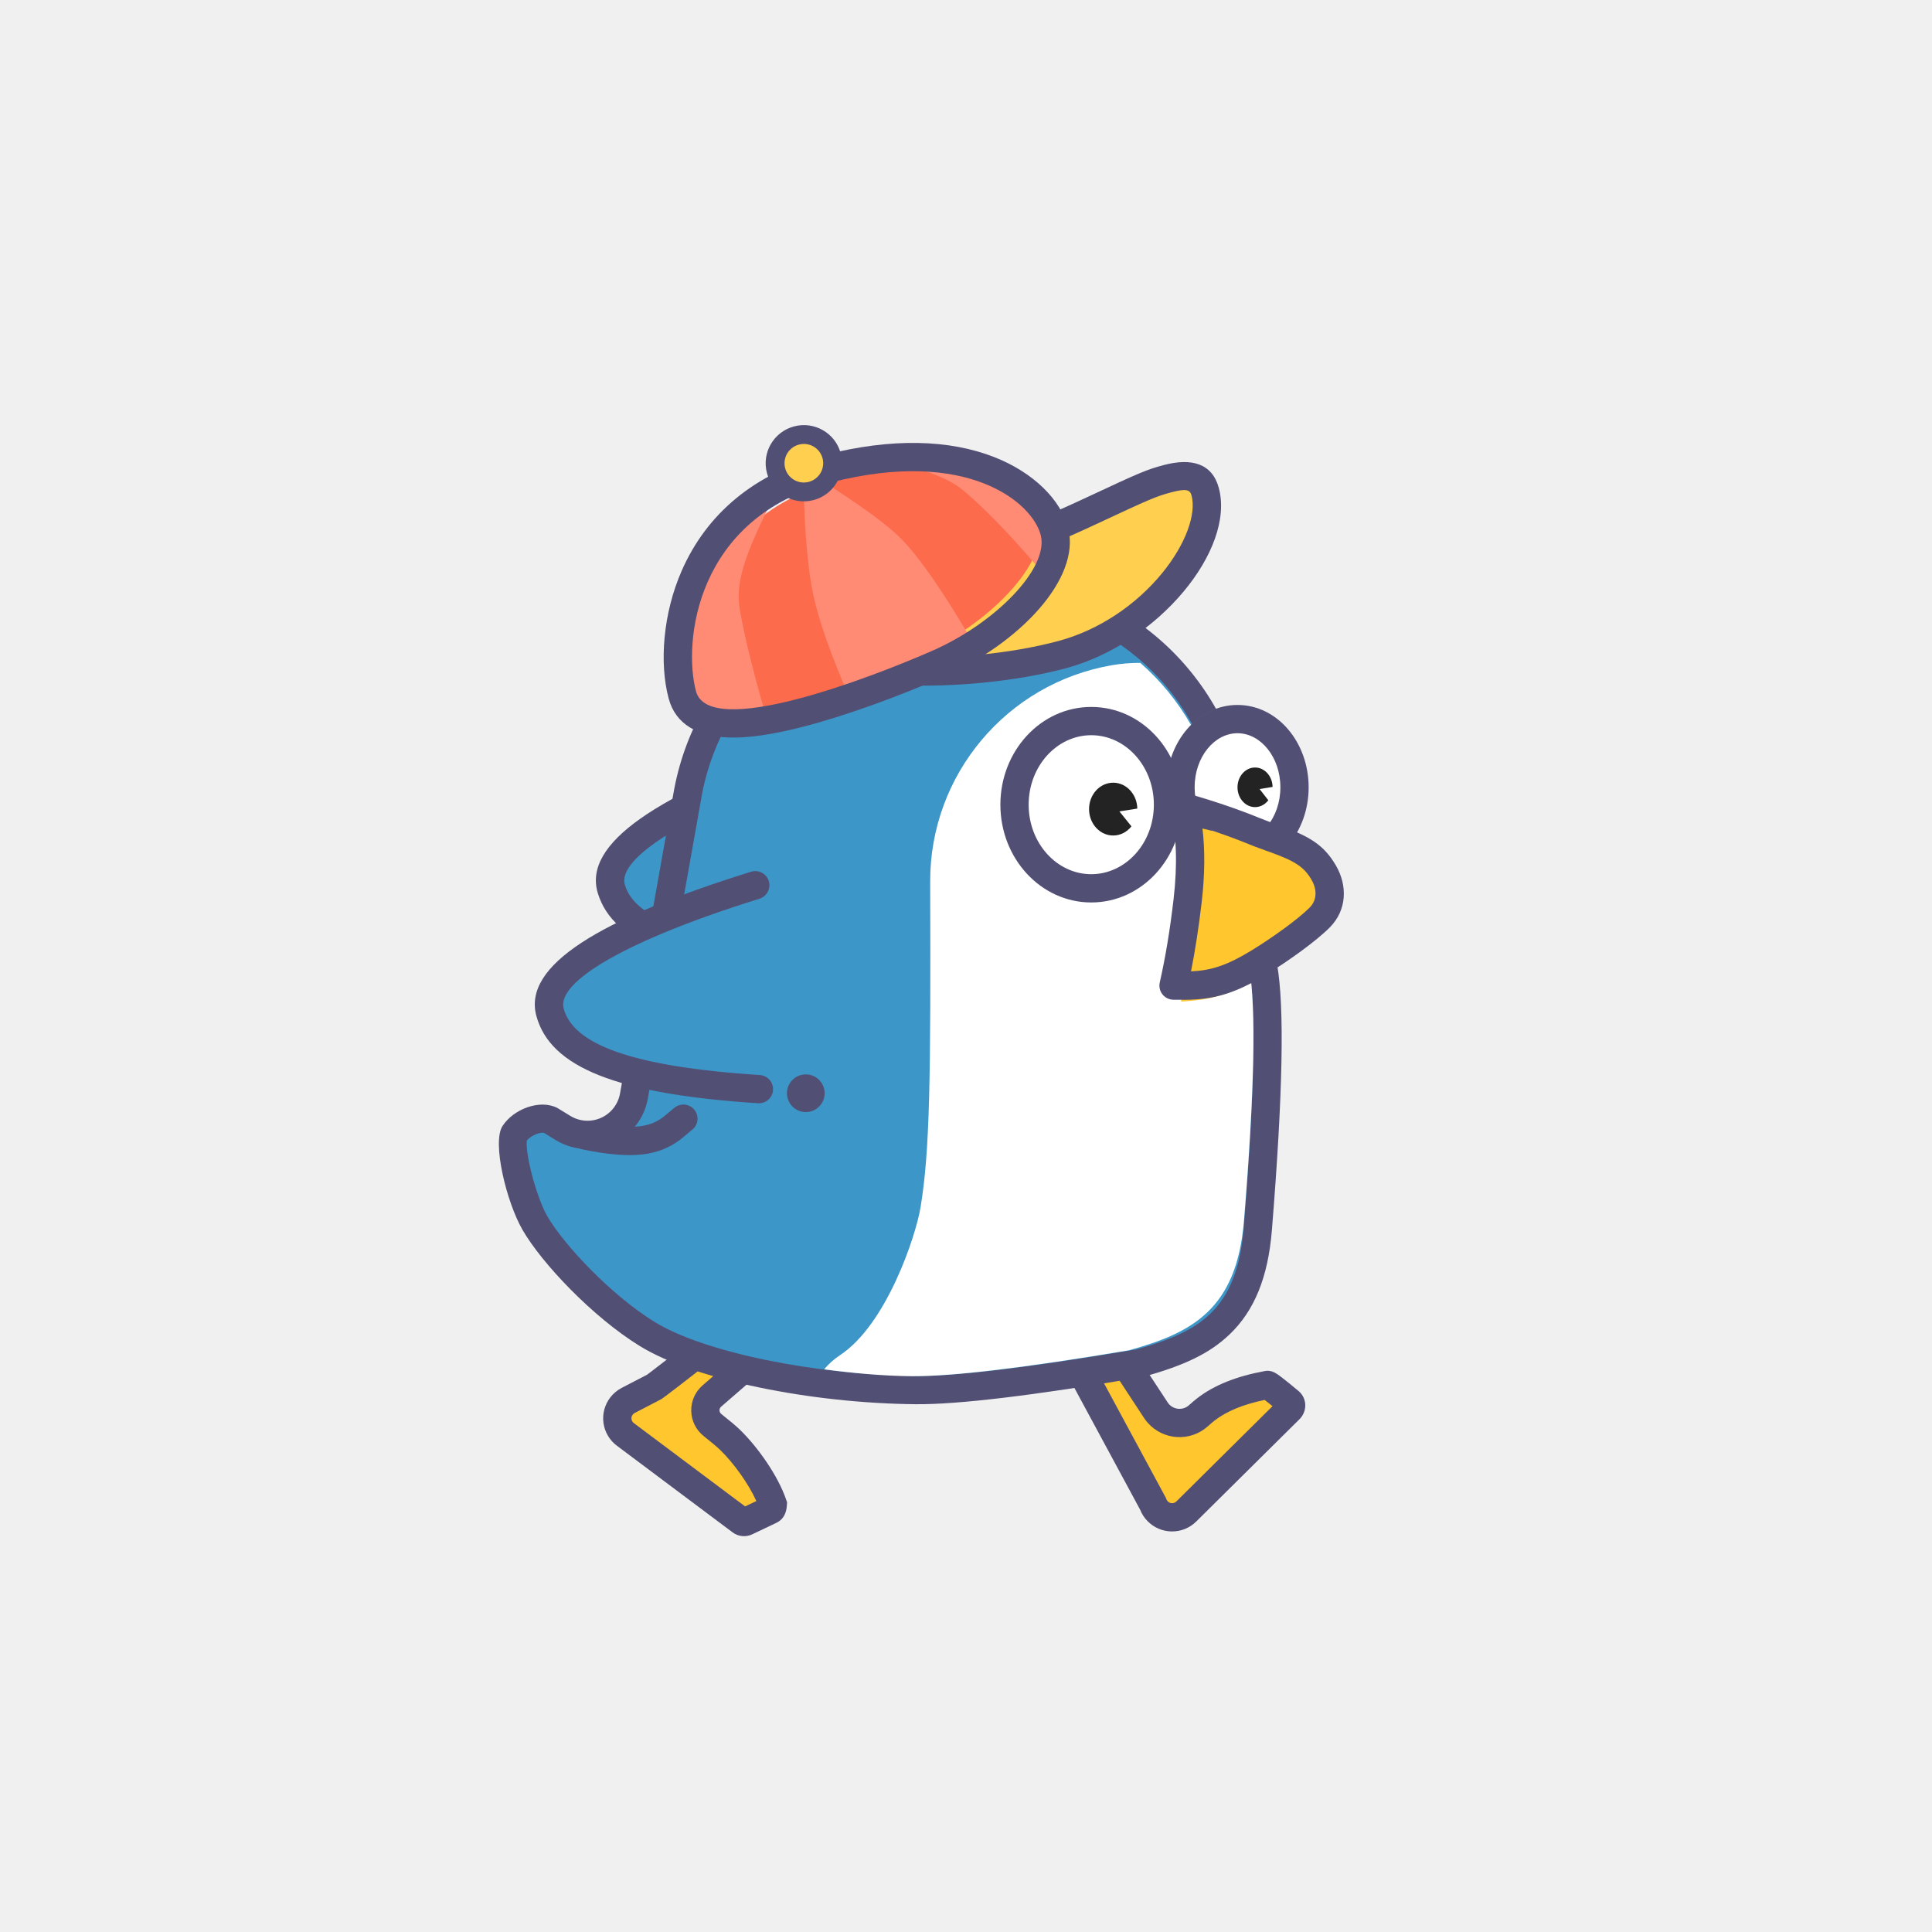
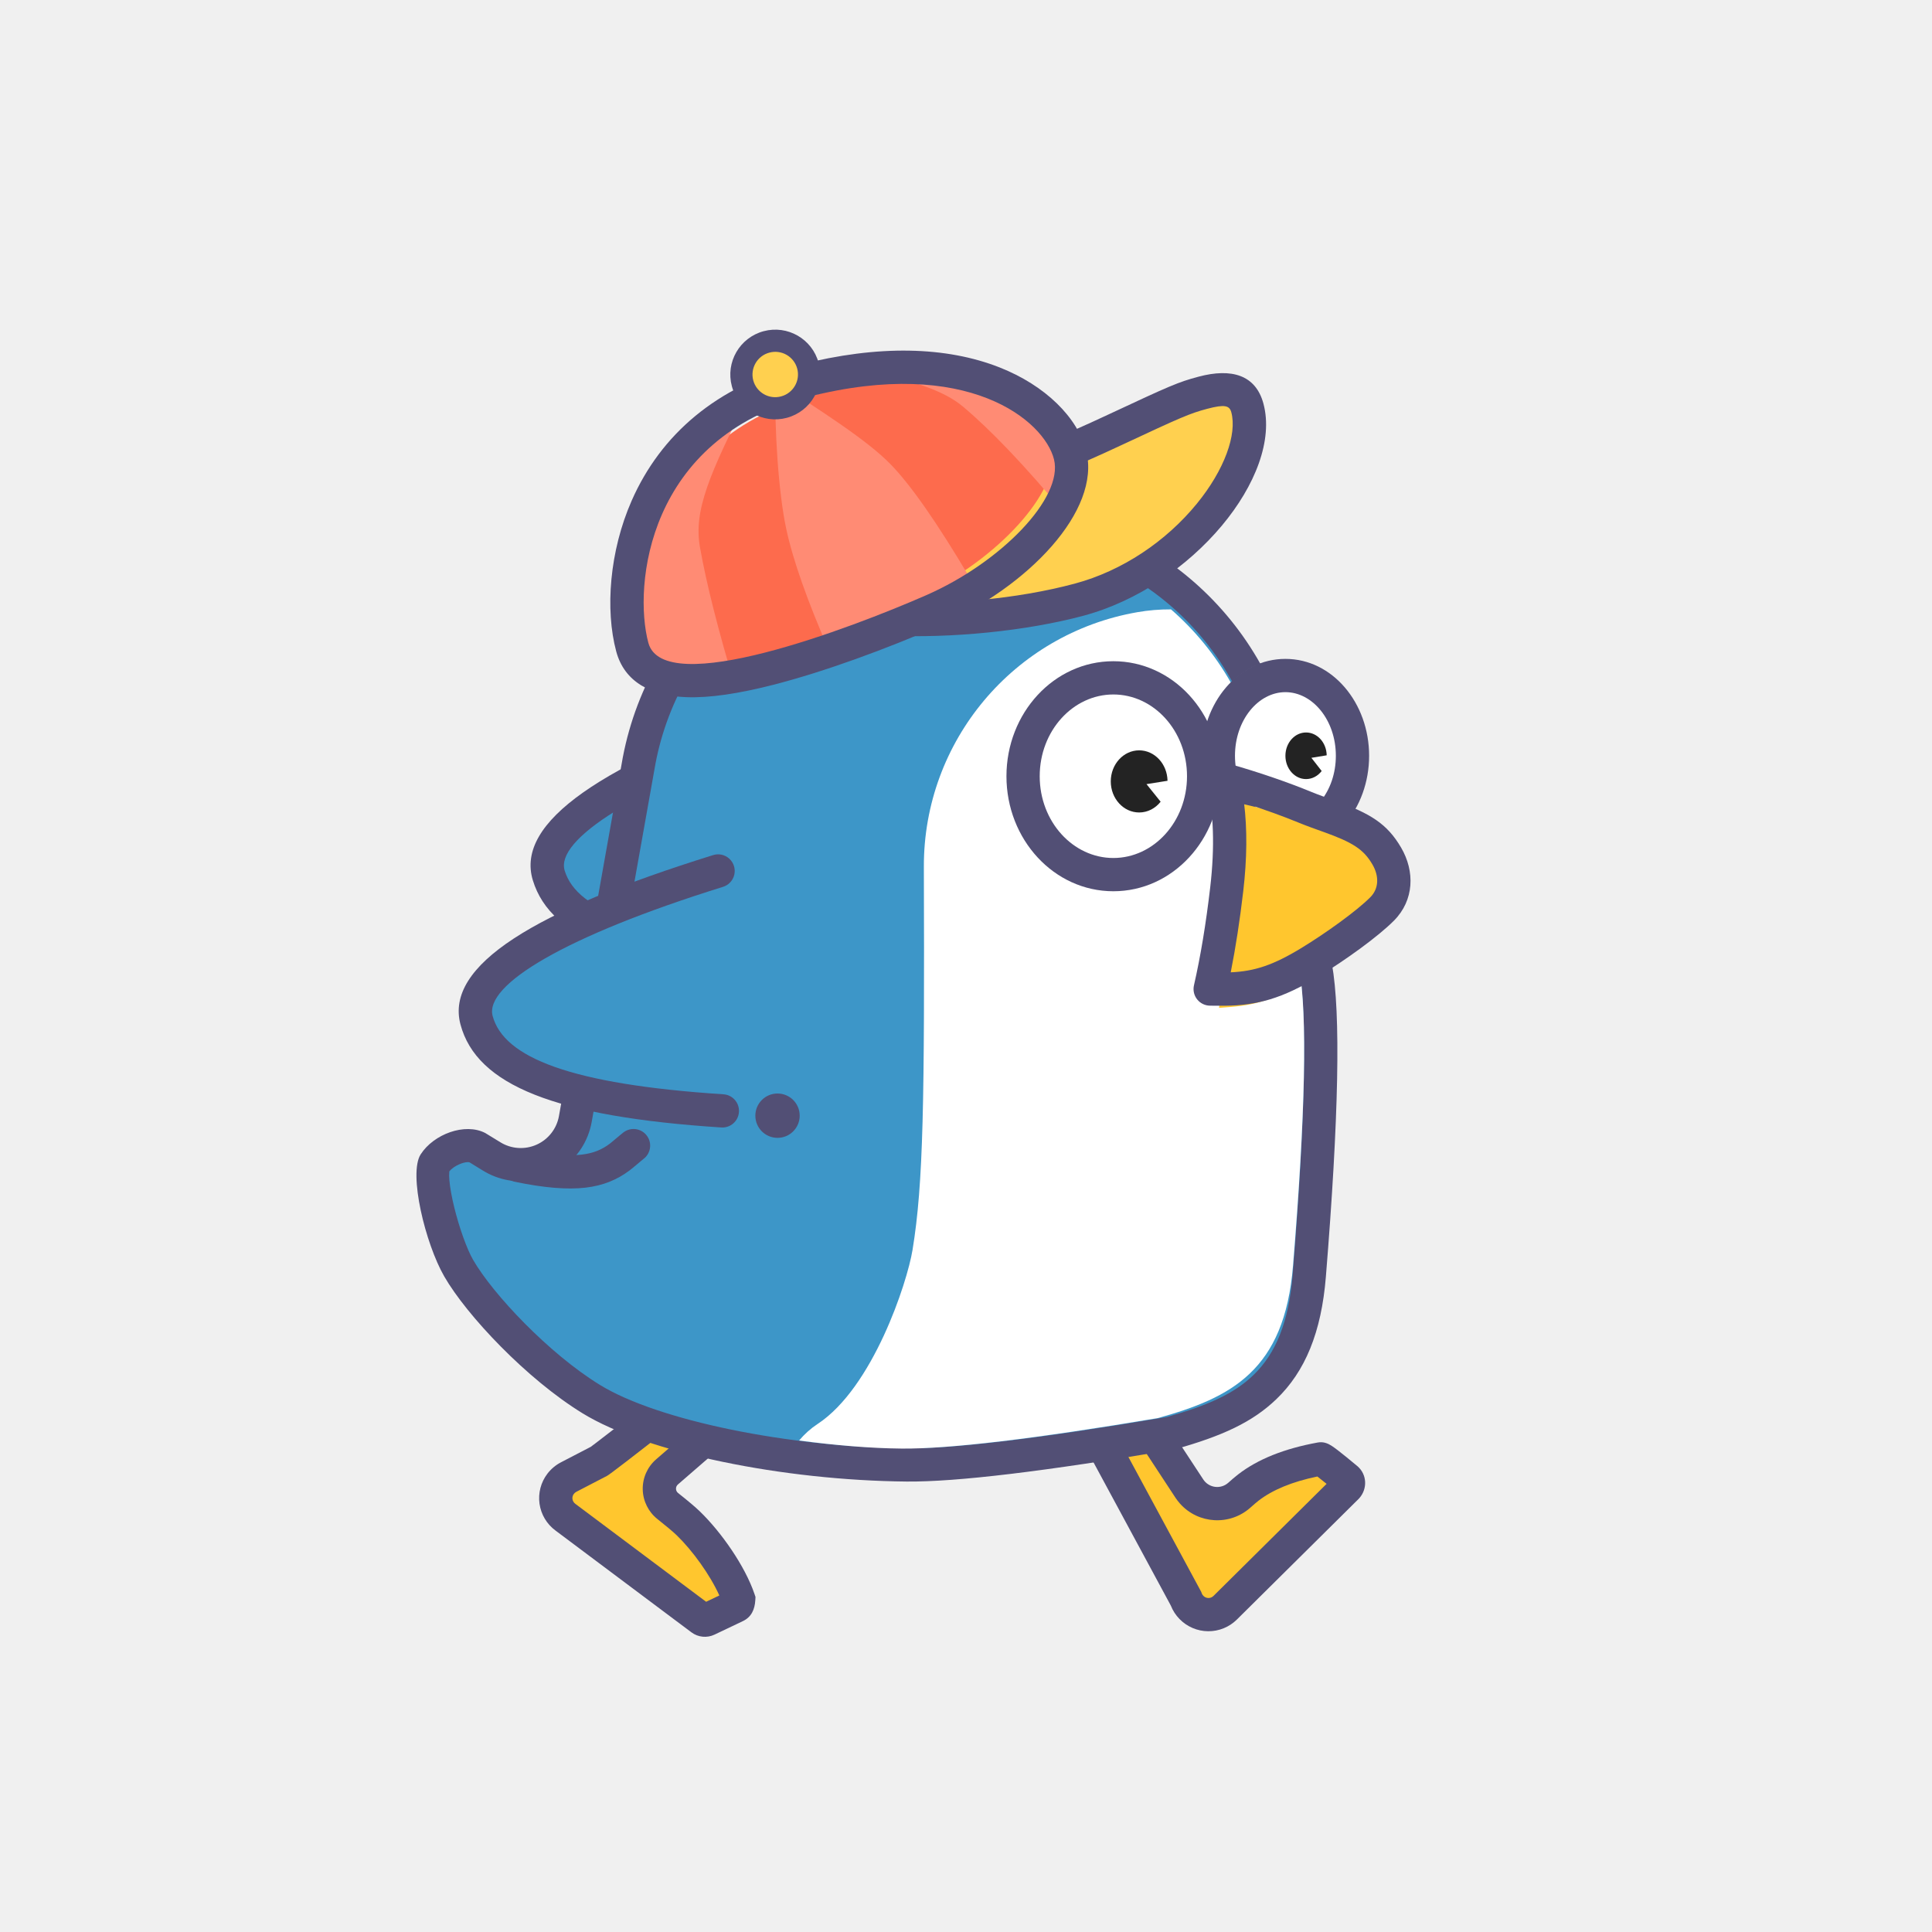
- <svg xmlns="http://www.w3.org/2000/svg" width="800px" height="800px" viewBox="0 0 1024 1024" class="icon" version="1.1">
+ <svg xmlns="http://www.w3.org/2000/svg" width="800px" height="800px" viewBox="76.8 76.8 870.4 870.4" class="icon" version="1.1">
  <path d="M377.299 739.92l24.861-21.554a2.505 2.505 0 0 0-0.15-3.916l-12.957-9.626a2.597 2.597 0 0 0-3.239 0.12c-25.433 19.786-38.425 29.818-38.979 30.108l-13.839 7.19a10.854 10.854 0 0 0-3.619 3.04 10.64 10.64 0 0 0 2.143 15.038l61.293 45.89c0.769 0.572 1.796 0.674 2.662 0.26l12.81-6.099c0.777-0.367 1.214-1.399 1.316-3.084-4.423-12.99-15.665-27.351-22.678-34.152-1.798-1.743-4.89-4.348-9.276-7.822a9.99 9.99 0 0 1-1.633-14.034c0.385-0.497 0.817-0.952 1.286-1.359z" fill="#FFC62E" />
  <path d="M345.038 727.05a1996.8 1996.8 0 0 0 7.375-5.672c6.469-4.995 16.034-12.42 28.692-22.263a10.09 10.09 0 0 1 12.415-0.305l12.957 9.623a10.003 10.003 0 0 1 0.592 15.6l-24.861 21.551a2.498 2.498 0 0 0 0.087 3.849c4.568 3.611 7.817 6.356 9.84 8.317 9.658 9.358 20.275 24.544 24.556 37.114l0.475 1.396-0.09 1.476c-0.25 4.121-1.716 7.555-5.575 9.396l-12.81 6.099a10.1 10.1 0 0 1-10.372-1.024l-61.27-45.88a18.13 18.13 0 0 1-3.629-25.602 18.355 18.355 0 0 1 6.119-5.135l13.404-6.966c0.637-0.472 1.269-0.949 2.093-1.573z m45.68-16.444l-0.205 0.165c0.07-0.055 0.14-0.107 0.205-0.165z m-9.011 57.898c-1.576-1.526-4.508-4.004-8.711-7.33a17.483 17.483 0 0 1-0.602-26.916l20.175-17.493-4.99-3.704c-27.725 21.564-36.085 28.01-37.291 28.637l-13.839 7.19a3.364 3.364 0 0 0-1.121 0.942c-1.079 1.406-0.797 3.384 0.682 4.483l58.912 44.112 5.952-2.837c-4.208-9.351-12.141-20.275-19.166-27.084z" fill="#524F75" />
  <path d="M612.639 747.448l-24.294-37.001a2.51 2.51 0 0 0-3.249-0.862l-14.291 7.345c-1.406 0.922-1.723 2.5-0.957 3.674l41.252 76.41a10.914 10.914 0 0 0 2.45 3.949 10.69 10.69 0 0 0 15.213 0.142l54.829-54.329c1.051-1.209 0.939-2.815-0.112-3.736-7.29-6.084-11.187-9.079-11.689-8.986-13.891 2.533-24.766 6.843-32.623 12.937a74.752 74.752 0 0 0-4.009 3.402v-0.002a14.985 14.985 0 0 1-22.521-2.942z" fill="#FFC62E" />
  <path d="M566.702 710.666l0.332-0.217 14.638-7.528a10.005 10.005 0 0 1 12.937 3.409l24.294 37.004a7.493 7.493 0 0 0 11.262 1.469 81.001 81.001 0 0 1 4.418-3.741c8.909-6.908 20.885-11.654 35.87-14.386a7.348 7.348 0 0 1 3.751 0.25c0.482 0.155 0.902 0.337 1.311 0.542 0.47 0.242 0.924 0.512 1.421 0.839 0.727 0.477 1.616 1.131 2.722 1.981 2.043 1.571 4.91 3.896 8.764 7.116 4.241 3.719 4.508 10.05 0.829 14.286l-0.38 0.407-54.829 54.329a18.187 18.187 0 0 1-25.86-0.24 18.2 18.2 0 0 1-3.911-6.057l-40.908-75.774c-2.827-4.705-1.286-10.66 3.337-13.689z m77.06 42.246c-0.879 0.682-2.088 1.708-3.599 3.065-9.248 8.277-23.462 7.493-31.742-1.756a22.136 22.136 0 0 1-2.041-2.652l-21.839-33.263-5.802 2.982 39.239 72.684 0.192 0.549c0.165 0.462 0.427 0.882 0.764 1.226a3.197 3.197 0 0 0 4.566 0.045l50.953-50.491a171.303 171.303 0 0 0-3.919-3.122c-0.082-0.062-0.162-0.127-0.247-0.187-11.404 2.36-20.23 6.042-26.527 10.919z" fill="#524F75" />
  <path d="M433.971 510.666c-77.699-6.414-104.805-21.889-110.01-42.766-5.205-20.877 35.475-43.552 109.845-65.301" fill="#3D96C8" />
  <path d="M436.349 500.666c-69.135-2.075-99.495-13.135-105.157-31.649-4.218-13.802 31.12-37.019 101.588-61.7a7.493 7.493 0 1 0-4.955-14.144c-79.502 27.845-119.039 53.82-110.967 80.224 8.254 27.001 43.922 39.993 119.039 42.246a7.493 7.493 0 1 0 0.452-14.978z" fill="#524F75" />
  <path d="M343.122 707.097c28.679 17.62 90.112 29.191 142.216 29.679 21.896 0.202 61.47-4.546 118.734-14.244 33.989-9.536 58.623-22.166 62.591-71.096 5.767-71.143 6.708-117.51 2.812-139.097-3.149-17.48-8.699-48.068-16.654-91.763C641.396 357.798 586.989 312.195 523.511 312.195H493.835C430.779 312.195 376.607 357.214 364.734 419.478L335.997 580.913c-2.418 13.582-15.387 22.63-28.967 20.215a25.031 25.031 0 0 1-8.714-3.322l-6.359-3.909c-5.555-2.865-15.52 1.086-19.334 7.018-3.814 5.932 4.323 35.922 10.799 47.181 6.479 11.244 31.017 41.382 59.699 59z" fill="#3D96C8" />
  <path d="M339.199 713.483c-25.086-15.412-52.122-44.022-62.272-61.66-8.472-14.726-16.209-46.257-10.607-54.971 5.847-9.096 19.896-14.351 29.069-9.626l6.853 4.193a17.483 17.483 0 0 0 26.377-11.821l28.754-161.525C369.919 352.283 427.178 304.702 493.835 304.702h29.676c67.102 0 124.611 48.2 136.682 114.533 7.955 43.7 13.504 74.29 16.656 91.778 4.046 22.453 3.099 69.215-2.722 141.03-2.026 24.998-9.331 42.653-22.313 55.116-10.799 10.365-24.296 16.576-45.723 22.585-58.448 9.94-98.356 14.728-120.827 14.518-55.591-0.512-117.063-12.965-146.065-30.78z m-59.941-104.923c0.28 3.269 1.044 7.503 2.185 12.156 2.273 9.263 5.719 18.839 8.477 23.634 8.936 15.527 34.234 42.299 57.127 56.36 26.247 16.127 85.244 28.073 138.362 28.567 21.272 0.195 60.391-4.488 117.021-14.074 19.024-5.362 30.458-10.657 39.009-18.862 10.12-9.718 16.004-23.942 17.755-45.523 5.712-70.474 6.639-116.441 2.907-137.161-3.152-17.475-8.699-48.058-16.654-91.75C634.673 362.696 583.36 319.688 523.511 319.688H493.835C434.383 319.688 383.296 362.144 372.112 420.792l-28.737 161.432c-3.142 17.653-20.003 29.419-37.656 26.277a32.403 32.403 0 0 1-11.329-4.318l-6.007-3.696c-1.771-0.659-7.008 1.296-9.159 4.054-0.12 1.211-0.1 2.475 0.032 4.021z" fill="#524F75" />
  <path d="M645.869 424.308a52914.725 52914.725 0 0 1 16.194 88.544c3.786 20.827 2.872 65.566-2.737 134.214-3.859 47.211-27.81 59.399-60.868 68.601-55.683 9.358-94.173 13.941-115.467 13.744-14.284-0.132-30.213-1.506-46.18-3.639a38.417 38.417 0 0 1 8.374-7.478c24.848-16.369 40.283-63.52 42.713-78.309 4.94-30.058 5.447-66.567 5.118-172.679-0.175-56.557 40.438-105.002 96.159-114.7a85.609 85.609 0 0 1 15.18-1.271A127.171 127.171 0 0 1 645.869 424.308z" fill="#FFFFFF" />
  <path d="M618.146 419.733a45.306 36.24 90 1 0 72.479 0 45.306 36.24 90 1 0-72.479 0Z" fill="#FFFFFF" />
  <path d="M655.902 460.945c21.154 0 37.708-19.813 37.708-43.652s-16.556-43.652-37.708-43.652c-21.154 0-37.708 19.813-37.708 43.652s16.559 43.652 37.708 43.652z m0-14.985c-12.226 0-22.723-12.568-22.723-28.667s10.502-28.667 22.723-28.667c12.221 0 22.723 12.568 22.723 28.667s-10.502 28.667-22.723 28.667z" fill="#524F75" />
  <path d="M672.239 424.153c-1.711 2.228-4.226 3.636-7.038 3.636-5.137 0-9.298-4.7-9.298-10.497s4.161-10.497 9.298-10.497c5.073 0 9.196 4.586 9.298 10.285l-6.893 1.131 4.633 5.944z" fill="#232323" />
  <path d="M625.996 530.869c12.842-1.004 23.952-1.376 43.79-15.979 8.272-6.092 23.255-18.332 30.243-26.726 6.619-7.947 4.503-17.55 0-23.917-9.261-13.09-23.112-13.834-38.805-18.734-6.027-1.881-19.936-5.884-37.736-9.268 4.556 13.594 6.566 29.978 6.019 49.152-0.475 16.739-1.643 31.896-3.512 45.473z" fill="#FFC62E" />
  <path d="M636.913 478.248c1.693-14.576 1.821-27.8 0.36-39.681 9.358 2.967 17.735 6.032 24.421 8.781 1.843 0.757 3.736 1.486 5.932 2.29 0.849 0.312 1.711 0.622 2.82 1.022l2.702 0.969c12.947 4.66 17.93 7.722 21.946 14.611 3.077 5.27 2.942 10.872-0.932 14.771-6.089 6.137-19.923 16.094-31.04 22.87-12.862 7.84-21.229 10.495-31.854 10.969 2.228-11.212 4.106-23.41 5.644-36.602z m-14.975 51.625l1.636 0.017c2.233 0.022 3.417 0.03 4.783 0.017 14.796-0.122 26.137-3.219 42.566-13.235 12.068-7.353 26.736-17.915 33.877-25.108 9.151-9.223 9.468-22.208 3.234-32.883-6.289-10.767-13.812-15.395-29.816-21.154l-2.717-0.974c-1.079-0.387-1.908-0.687-2.712-0.984a144.529 144.529 0 0 1-5.4-2.085c-9.845-4.046-23.01-8.684-37.603-12.802-5.51-1.556-10.66 3.397-9.316 8.966 3.132 13.012 3.671 28.64 1.556 46.869-1.903 16.382-4.346 31.115-7.328 44.199a7.493 7.493 0 0 0 7.24 9.156z" fill="#524F75" />
  <path d="M540.722 424.728a45.306 36.24 90 1 0 72.479 0 45.306 36.24 90 1 0-72.479 0Z" fill="#FFFFFF" />
  <path d="M578.39 478.325c26.749 0 48.165-23.337 48.165-51.817 0-28.482-21.414-51.819-48.165-51.819-26.754 0-48.168 23.337-48.168 51.819 0 28.48 21.414 51.817 48.168 51.817z m0-14.985c-18.172 0-33.183-16.354-33.183-36.832 0-20.48 15.008-36.834 33.183-36.834s33.18 16.354 33.18 36.834c0 20.478-15.01 36.832-33.18 36.832z" fill="#524F75" />
  <path d="M599.689 437.987c-2.348 2.967-5.809 4.848-9.678 4.848-7.061 0-12.788-6.266-12.788-13.996s5.727-13.996 12.788-13.996c6.976 0 12.643 6.114 12.78 13.714l-9.478 1.509 6.376 7.922z" fill="#232323" />
  <path d="M308.816 609.225c12.935 2.697 23.477 3.601 31.769 2.635 8.03-0.942 14.239-3.579 19.781-7.712 1.796-1.341 5.849-4.873 6.244-5.157a7.488 7.488 0 0 0 1.676-10.46 7.488 7.488 0 0 0-10.462-1.676c-1.099 0.794-5.262 4.423-6.419 5.282-3.519 2.625-7.278 4.221-12.565 4.84-6.441 0.754-15.477-0.025-26.969-2.42a7.493 7.493 0 1 0-3.055 14.668z" fill="#524F75" />
  <path d="M564.557 345.487c48.274-15.683 79.396-65.029 71.217-90.227-8.186-25.196-57.612 18.563-105.88 34.25-48.269 15.682-114.222 26.391-106.033 51.587 8.189 25.196 92.425 20.073 140.696 4.39z" fill="#FFD04F" />
  <path d="M564.877 354.21c-25.509 6.835-59.661 10.3-88.26 8.895-34.083-1.675-56.796-9.511-61.195-25.94-3.796-14.166 5.785-24.268 24.578-31.938 12.481-5.095 24.87-8.303 56.088-15.298l4.641-1.042c12.7-2.858 20.746-4.77 28.575-6.868 6.145-1.646 12.64-3.837 19.676-6.586 7.977-3.117 15.784-6.569 27.153-11.883 27.779-12.984 31.493-14.613 40.647-17.05 14.881-3.964 25.753-0.793 29.224 12.154 8.742 32.626-31.896 82.365-81.127 95.556z m-3.881-14.474c21.418-5.739 41.159-19.067 55.006-36.019 12.452-15.241 18.183-31.264 15.526-41.179-0.813-3.035-2.973-3.664-10.894-1.554-7.853 2.091-11.678 3.77-38.161 16.146-11.639 5.44-19.693 9.003-28.041 12.266-7.523 2.939-14.531 5.3-21.254 7.104-8.072 2.163-16.281 4.114-29.165 7.011l-4.653 1.045c-30.268 6.784-42.319 9.902-53.7 14.547-12.628 5.155-16.962 9.727-15.767 14.187 4.531 16.911 78.483 20.545 131.104 6.446z" fill="#524F75" />
  <path d="M495.947 342.914c32.907-16.515 59.588-47.046 54.359-64.169-5.227-17.126-41.166-44.474-112.315-22.247-71.158 22.232-74.045 89.128-65.861 114.325 8.189 25.196 90.904-11.396 123.817-27.91z" fill="#FD6B4D" />
  <path d="M426.144 248.536c20.569 13.442 41.183 26.416 51.956 37.499 9.111 9.375 20.959 26.371 35.544 50.994 2.66 4.495-61.501 37.061-62.89 33.894-10.154-23.151-16.75-41.834-19.782-56.052-3.449-16.162-5.336-44.743-4.828-66.334z m3.206-0.001c30.731-7.795 55.483-10.704 75.633-9.411 20.149 1.29 36.288 18.559 57.347 37.11L556.379 308.037c-17.898-21.48-33.181-37.527-45.848-48.139-8.849-7.413-24.746-12.752-47.69-16.018-9.898-1.407-20.972 5.291-33.491 4.656z m-14.018 4.465C396.105 290.529 389.277 306.945 392.131 323.222c2.853 16.275 8.22 37.508 16.096 63.698L362.075 380.289c-0.217-4.94-3.551-9.288-3.538-13.891 0.071-26.367 3.922-47.257 11.546-62.662 8.959-18.095 23.135-28.019 45.25-50.736z" fill="#FF8B74" />
  <path d="M493.997 344.987c33.729-14.768 61.973-43.859 57.645-61.236-4.322-17.376-38.78-46.571-111.004-28.095-72.219 18.474-78.603 85.134-71.75 110.722 6.86 25.591 91.377-6.623 125.108-21.391zM425.078 385.339c-15.427 3.945-28.486 5.937-39.043 5.549-15.816-0.587-27.891-6.714-31.619-20.627-5.034-18.786-3.044-45.183 6.985-67.951 13.097-29.738 38.333-51.655 75.53-61.169 35.759-9.15 66.316-8.215 90.167 1.174 20.602 8.114 35.302 22.59 39.092 37.815 6.631 26.676-25.99 60.991-66.183 78.587C476.22 369.128 448.282 379.406 425.078 385.339z" fill="#524F75" />
  <path d="M440.784 241.578a15.205 15.248 75 1 0-29.456 7.893 15.205 15.248 75 1 0 29.456-7.893Z" fill="#FFD04F" />
  <path d="M431.286 265.035c-10.796 2.893-21.891-3.495-24.779-14.273-2.888-10.779 3.529-21.858 14.322-24.751 10.793-2.892 21.891 3.495 24.779 14.273 2.891 10.778-3.529 21.858-14.322 24.751z m-2.583-9.65a10.23 10.23 0 0 0 7.258-12.515 10.23 10.23 0 0 0-12.543-7.209 10.23 10.23 0 0 0-7.26 12.518 10.23 10.23 0 0 0 12.545 7.206z" fill="#524F75" />
  <path d="M401.508 578.095c-77.699-6.414-104.805-21.889-110.01-42.763s35.475-43.552 109.845-65.301" fill="#3D96C8" />
  <path d="M402.727 569.799c-69.02-4.491-98.978-16.599-103.988-35.306-3.736-13.939 32.393-35.91 103.681-58.118a7.493 7.493 0 1 0-4.456-14.306C317.535 487.127 277.117 511.703 284.262 538.374c7.308 27.273 42.501 41.499 117.49 46.372a7.488 7.488 0 1 0 0.974-14.948z" fill="#524F75" />
  <path d="M427.088 579.434m-9.99 0a9.99 9.99 0 1 0 19.98 0 9.99 9.99 0 1 0-19.98 0Z" fill="#524F75" />
</svg>
